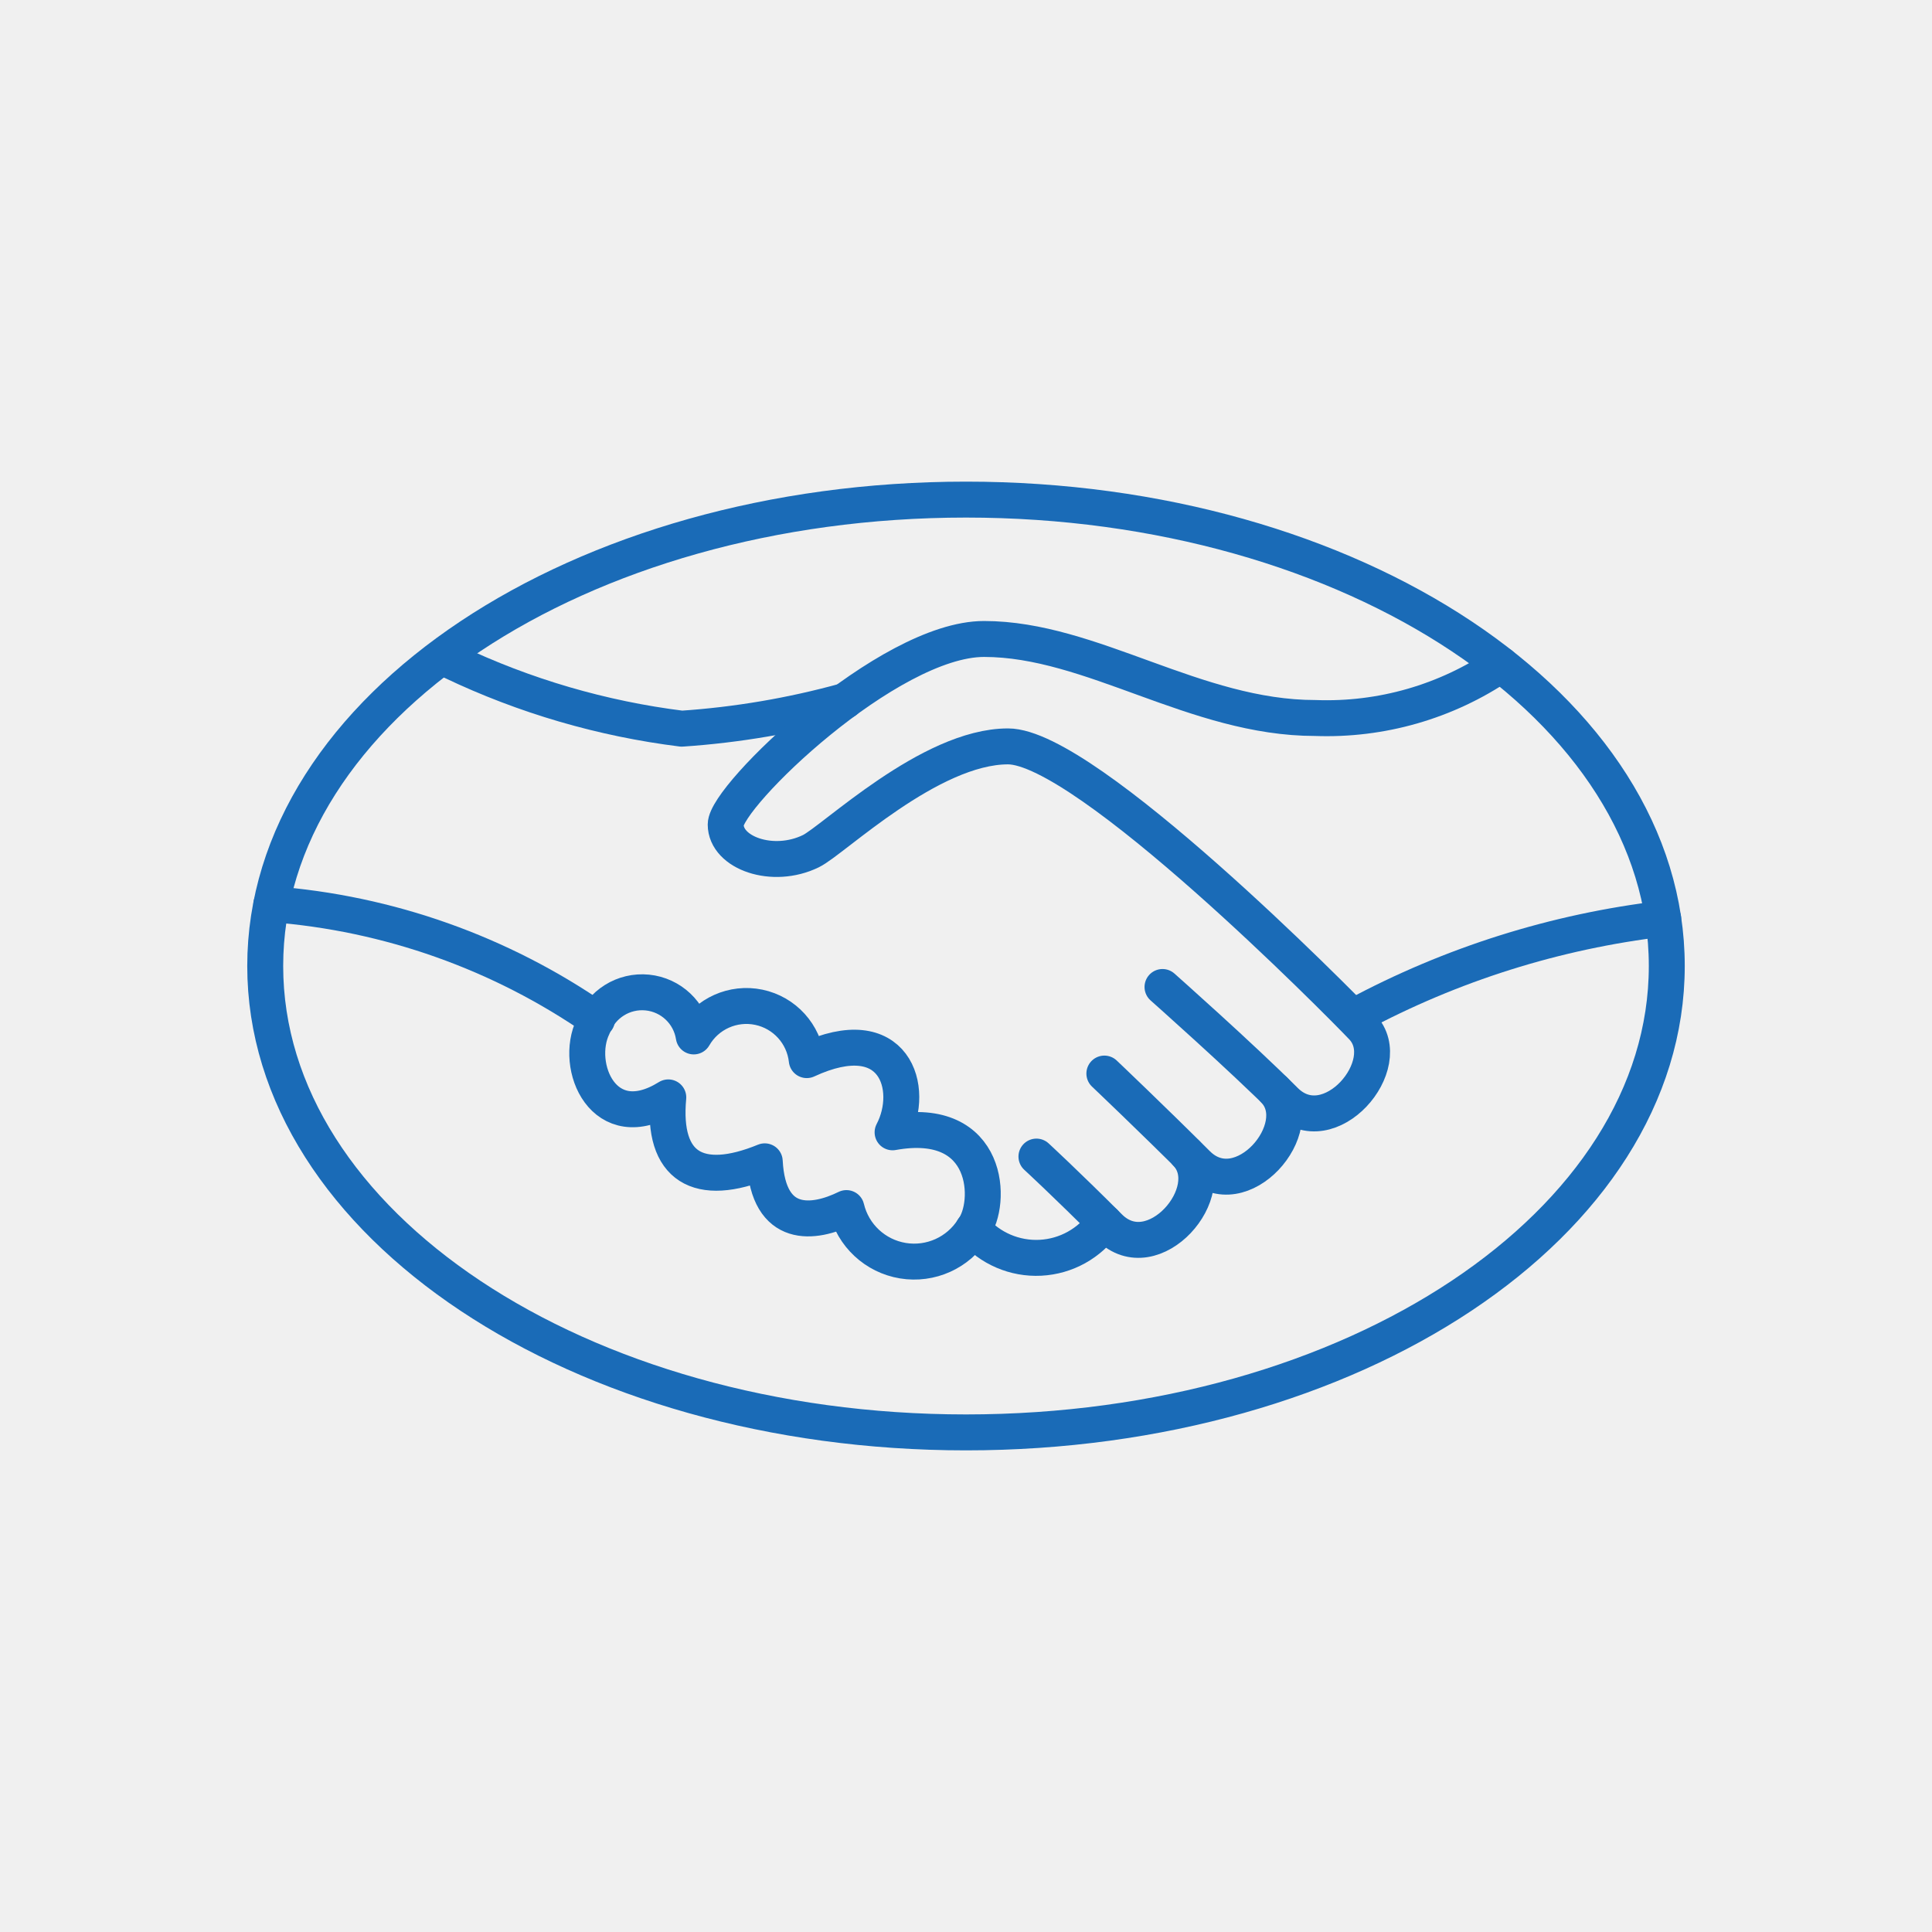
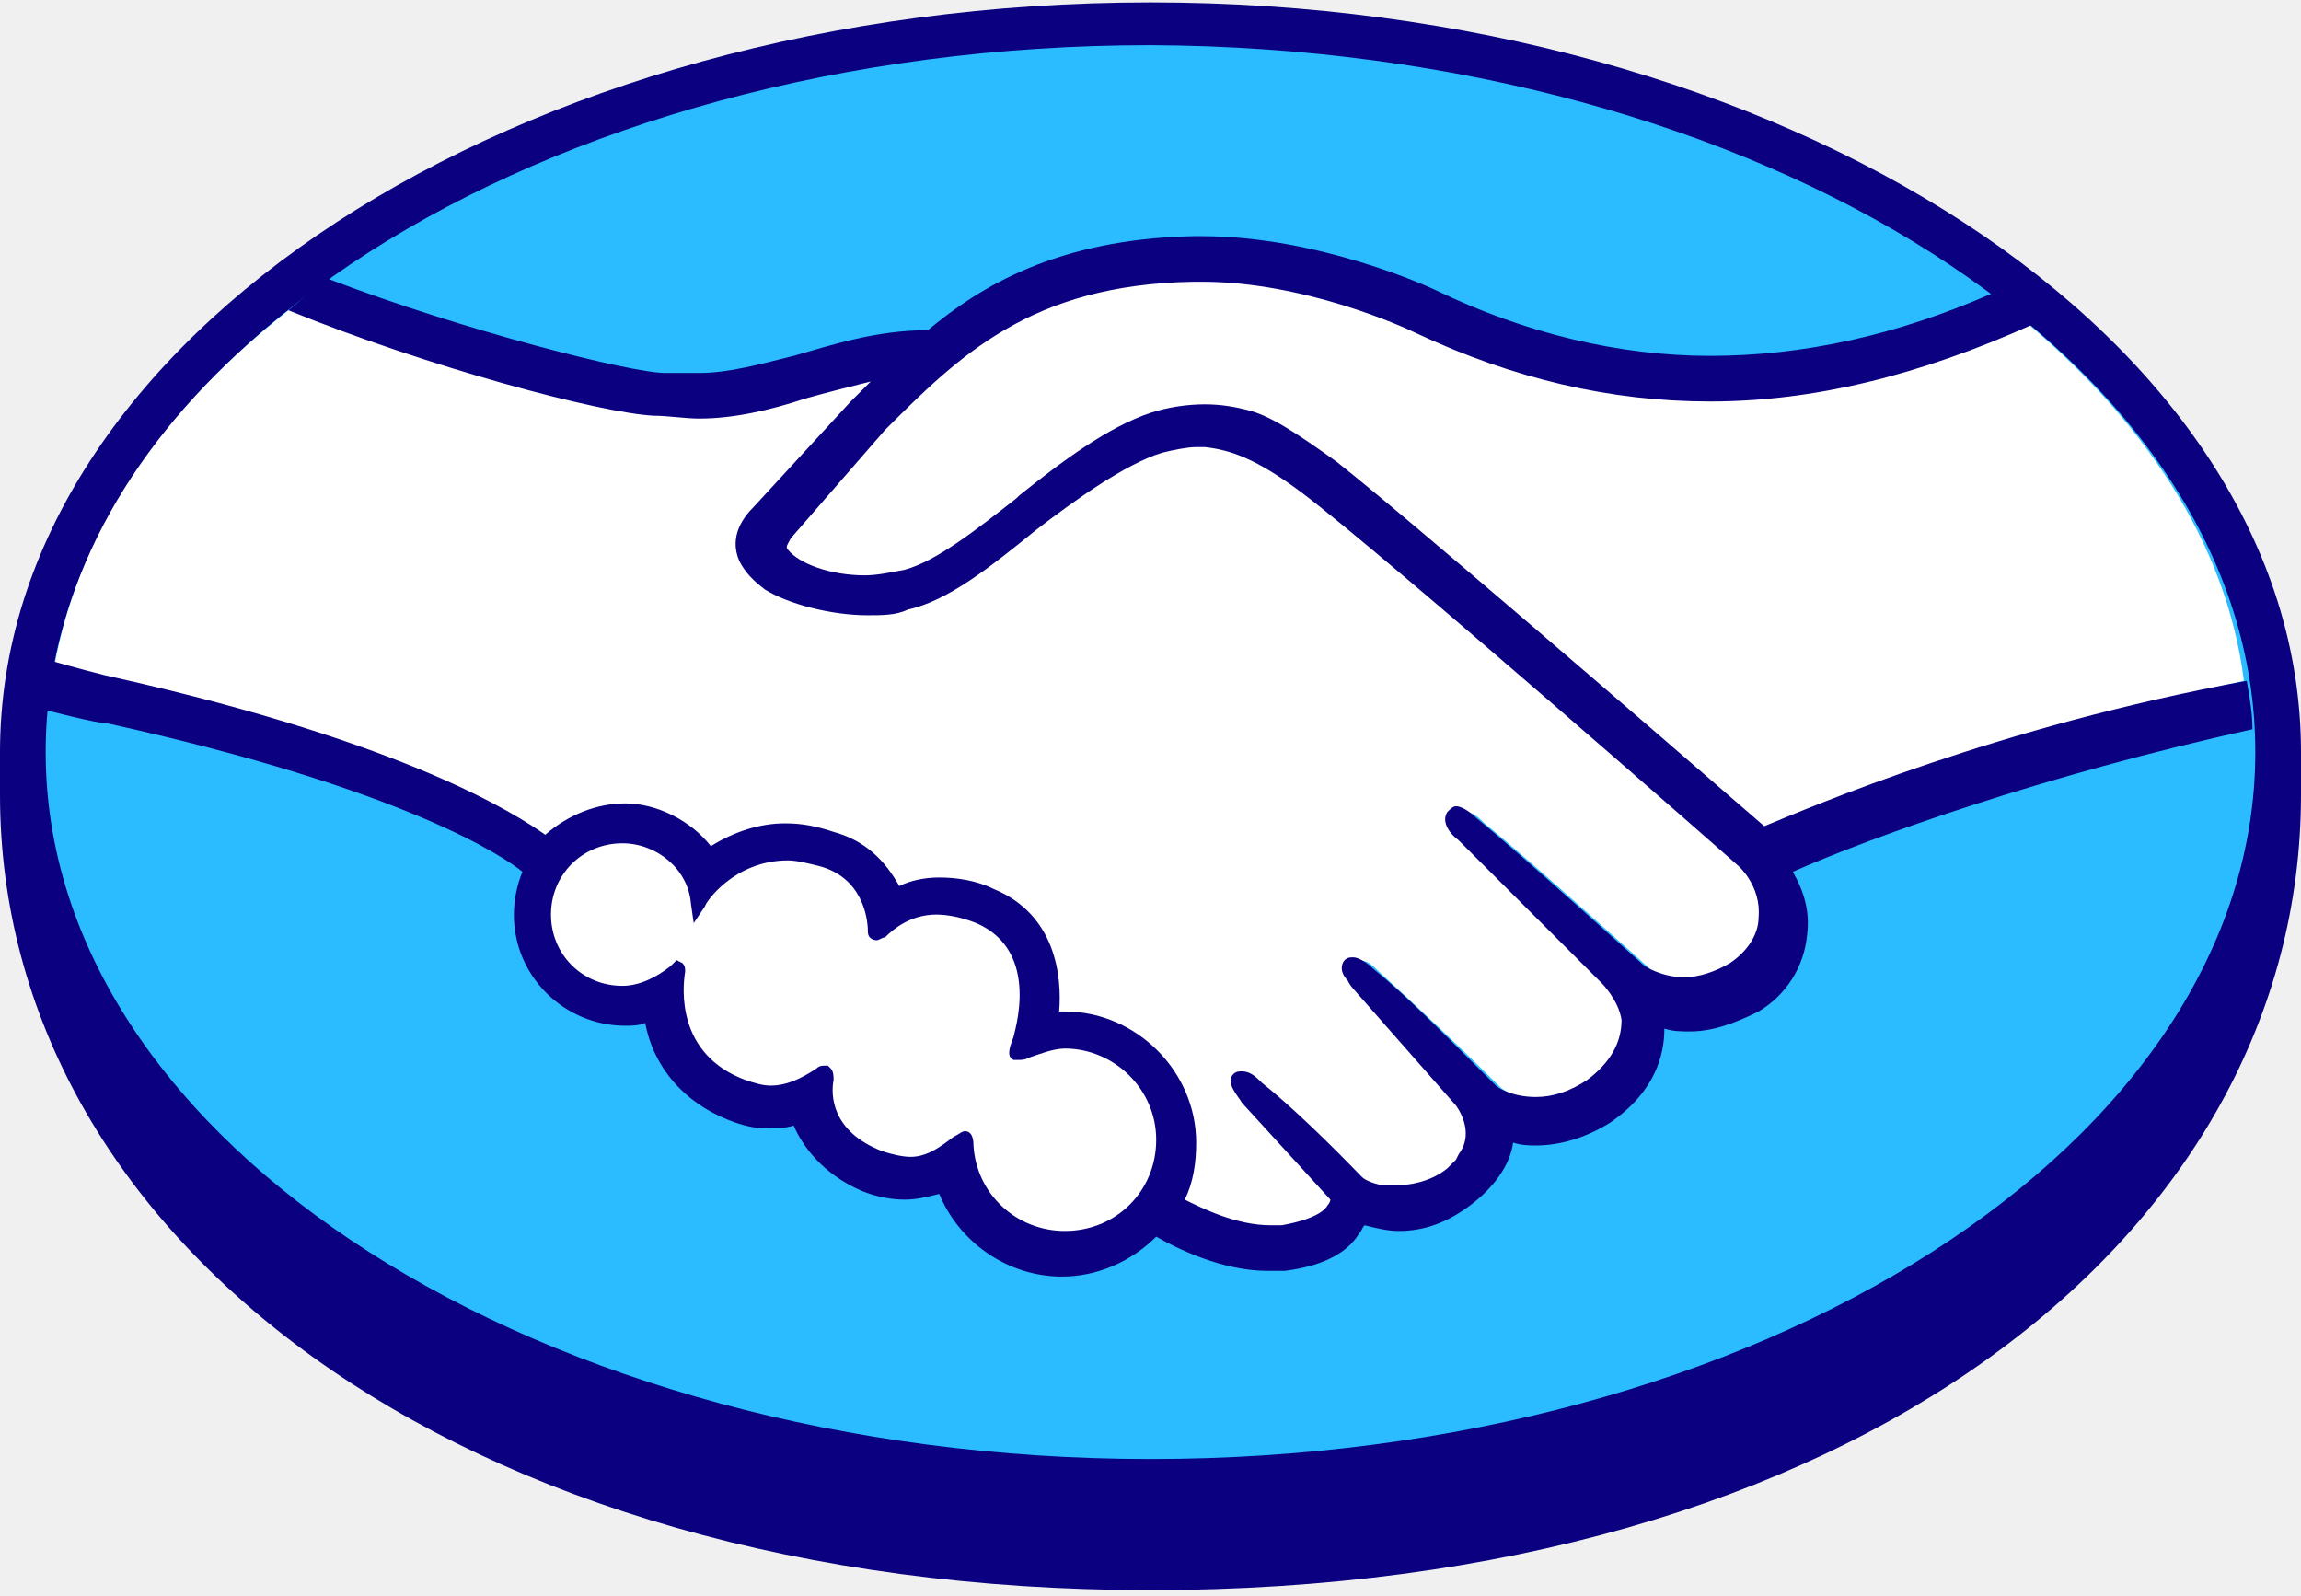
- <svg xmlns="http://www.w3.org/2000/svg" width="208px" height="208px" viewBox="-2.88 -2.88 53.76 53.76" fill="#276bb4" stroke="#276bb4">
-   <g id="SVGRepo_bgCarrier" stroke-width="0" />
-   <g id="SVGRepo_tracerCarrier" stroke-linecap="round" stroke-linejoin="round" />
-   <g id="SVGRepo_iconCarrier">
-     <defs>
-       <style>.a{fill:none;stroke:#1a6bb7;stroke-linecap:round;stroke-linejoin:round;}</style>
-     </defs>
-     <ellipse class="a" cx="24" cy="24" rx="19.5" ry="12.978" />
-     <path class="a" d="M9.704,15.53A20.834,20.834,0,0,0,16.09,17.396a22.821,22.821,0,0,0,4.546-.773" />
-     <path class="a" d="M38.882,15.614a8.616,8.616,0,0,1-5.165,1.485c-3.335,0-6.226-2.199-9.215-2.199-2.668,0-7.189,4.373-7.189,5.163s1.309,1.26,2.372.741c.622-.304,3.31-2.915,5.484-2.915s9.219,7.136,9.857,7.807c.988,1.038-.926,3.273-2.149,2.05s-3.409-3.162-3.409-3.162" />
-     <path class="a" d="M43.4,22.683a23.998,23.998,0,0,0-8.547,2.693" />
-     <path class="a" d="M32.581,27.456c.988,1.038-.926,3.273-2.149,2.05S27.85,26.993,27.85,26.993" />
-     <path class="a" d="M30.135,29.215c.988,1.038-.926,3.273-2.149,2.05S25.96,29.303,25.96,29.303" />
-     <path class="a" d="M24.201,31.316A2.309,2.309,0,0,0,27.85,31.13" />
-     <path class="a" d="M24.201,31.316c.531-.696.49-3.182-2.244-2.688.642-1.219.066-3.146-2.388-2.009A1.69,1.69,0,0,0,16.424,25.96a1.454,1.454,0,0,0-2.8-.28c-.543,1.103.296,3.096,2.092,1.976-.181,1.944.84,2.536,2.684,1.779.099,1.91,1.367,1.746,2.273,1.301A1.938,1.938,0,0,0,24.201,31.316Z" />
-     <path class="a" d="M4.671,22.279a18.308,18.308,0,0,1,9.063,3.214" />
-   </g>
+ <svg xmlns="http://www.w3.org/2000/svg" width="150" height="104" fill="none" viewBox="0 0 150 104">
+   <path fill="#0A0080" d="M150 49.027c0-26.944-33.685-48.87-75-48.87-41.501 0-75 21.926-75 48.87v2.787c0 28.616 29.404 51.843 75 51.843 45.968 0 75-23.227 75-51.843v-2.787Z" />
+   <path fill="#2ABCFF" d="M147.022 49.027c0 25.457-32.196 46.083-72.022 46.083-39.826 0-72.022-20.626-72.022-46.083C2.978 23.57 35.174 2.944 75 2.944c39.826.186 72.022 20.626 72.022 46.083Z" />
+   <path fill="#fff" d="M50.993 34.533s-.745.743-.373 1.487c1.117 1.486 4.653 2.23 8.189 1.486 2.047-.557 4.839-2.601 7.444-4.645 2.792-2.23 5.583-4.46 8.56-5.389 2.979-.93 4.84-.558 6.142-.186 1.49.372 2.978 1.3 5.584 3.345 5.024 3.716 24.751 20.997 28.101 23.97 2.792-1.3 15.075-6.503 31.638-10.22-1.117-8.919-6.514-17.095-14.702-23.784-11.353 4.831-25.31 7.247-39.082.557 0 0-7.444-3.53-14.702-3.345-10.794.186-15.447 5.017-20.472 9.849l-6.327 6.875Z" />
+   <path fill="#fff" d="M114.082 56.274c-.186-.186-23.263-20.44-28.474-24.342-2.978-2.23-4.653-2.788-6.514-3.16-.93-.185-2.233 0-3.163.372-2.42.744-5.584 2.788-8.375 5.017-2.978 2.416-5.77 4.46-8.189 5.017-3.163.93-7.258 0-9.119-1.114-.744-.558-1.303-1.115-1.489-1.673-.744-1.486.559-2.787.745-2.973l6.327-6.875 2.233-2.23c-2.047.186-3.908.743-5.769 1.3-2.233.558-4.466 1.302-6.7 1.302-.93 0-5.955-.744-6.885-1.115-5.77-1.487-10.794-3.16-18.425-6.69C11.166 25.8 5.211 34.161 3.536 43.452c1.303.372 3.35.93 4.28 1.115 20.472 4.46 26.8 9.291 28.102 10.22 1.303-1.3 2.978-2.23 5.025-2.23 2.233 0 4.28 1.115 5.583 2.974 1.117-.93 2.792-1.673 4.839-1.673.93 0 1.86.186 2.977.558a6.83 6.83 0 0 1 4.095 3.716c.744-.372 1.675-.557 2.791-.557 1.117 0 2.233.185 3.35.743 3.722 1.672 4.28 5.389 4.094 8.176h.745c4.466 0 8.189 3.716 8.189 8.176 0 1.3-.373 2.601-.931 3.902 1.303.743 4.28 2.23 7.072 1.858 2.233-.186 2.978-.929 3.35-1.486.186-.372.372-.558.186-.93l-5.77-6.503s-.93-.93-.558-1.3c.373-.372.93.185 1.303.557 2.978 2.415 6.514 6.132 6.514 6.132s.372.557 1.675.743c1.116.186 3.163 0 4.652-1.115.373-.372.745-.743.93-1.115 1.49-1.858-.185-3.716-.185-3.716l-6.7-7.619s-.93-.929-.558-1.3c.372-.372.93.185 1.302.557a253.206 253.206 0 0 1 8.003 7.619c.558.371 3.164 2.044 6.513-.186 2.048-1.301 2.42-2.973 2.42-4.274-.186-1.672-1.489-2.787-1.489-2.787l-9.305-9.291s-.93-.744-.558-1.301c.372-.372.93.186 1.302.557 2.978 2.416 10.98 9.663 10.98 9.663.186 0 2.792 2.044 6.328-.186 1.303-.743 2.047-1.858 2.047-3.345-.372-2.044-2.047-3.53-2.047-3.53Z" />
+   <path fill="#fff" d="M69.417 67.98c-1.489 0-2.978.744-3.164.744-.186 0 0-.558.186-.93.186-.371 2.047-5.946-2.605-7.99-3.536-1.486-5.583.186-6.328.93-.186.185-.372.185-.372 0 0-.93-.558-3.717-3.536-4.646-4.28-1.3-7.072 1.672-7.816 2.787-.373-2.415-2.42-4.46-5.025-4.46a5 5 0 0 0-5.025 5.018 5 5 0 0 0 5.025 5.017c1.303 0 2.605-.558 3.536-1.487v.186c-.186 1.3-.559 5.76 4.094 7.619 1.861.743 3.536.186 4.839-.744.372-.371.372-.185.372.186-.186 1.115 0 3.717 3.536 5.017 2.605 1.115 4.28 0 5.21-.929.373-.371.56-.371.56.372.185 3.345 2.977 5.946 6.327 5.946 3.536 0 6.327-2.787 6.327-6.318.186-3.344-2.605-6.132-6.141-6.318Z" />
+   <path fill="#0A0080" d="M115.012 53.858c-7.072-6.132-23.635-20.44-27.915-23.785-2.606-1.858-4.28-2.973-5.77-3.344-.744-.186-1.674-.372-2.791-.372s-2.42.186-3.536.558c-2.792.929-5.77 3.158-8.56 5.388l-.187.186c-2.605 2.044-5.21 4.088-7.258 4.646-.93.185-1.861.371-2.605.371-2.234 0-4.28-.743-5.025-1.672-.186-.186 0-.372.186-.744l6.141-7.06c4.839-4.832 9.492-9.477 20.1-9.663h.558c6.7 0 13.213 2.973 13.958 3.345 6.327 2.973 12.655 4.46 19.168 4.46 6.7 0 13.586-1.673 21.03-5.018-.744-.743-1.675-1.3-2.605-2.044-6.328 2.787-12.469 4.088-18.425 4.088-5.955 0-12.096-1.486-17.866-4.274-.372-.186-7.63-3.53-15.26-3.53h-.558c-8.933.186-13.958 3.344-17.308 6.132-3.35 0-6.142.929-8.747 1.672-2.233.558-4.28 1.115-6.142 1.115h-2.233c-2.233 0-13.213-2.787-21.96-6.132-.93.557-1.675 1.3-2.605 2.044 9.119 3.716 20.285 6.69 23.82 6.875.931 0 2.048.186 2.979.186 2.233 0 4.652-.557 6.885-1.3 1.303-.372 2.792-.744 4.28-1.116l-1.302 1.301-6.328 6.876c-.558.557-1.674 1.858-.93 3.53.372.743.93 1.3 1.675 1.858 1.489.93 4.28 1.673 6.7 1.673.93 0 1.86 0 2.605-.372 2.606-.557 5.397-2.787 8.375-5.203 2.42-1.858 5.77-4.274 8.188-5.017.745-.186 1.675-.372 2.234-.372h.558c1.675.186 3.35.744 6.328 2.973 5.21 3.903 28.287 24.157 28.473 24.343 0 0 1.489 1.3 1.303 3.344 0 1.115-.744 2.23-1.861 2.974-.93.557-2.047.929-2.978.929-1.488 0-2.605-.744-2.605-.744s-8.002-7.247-10.98-9.662c-.372-.372-.93-.744-1.303-.744-.186 0-.372.186-.558.372-.372.557 0 1.3.744 1.858l9.305 9.291s1.117 1.115 1.303 2.416c0 1.486-.744 2.787-2.233 3.902-1.117.743-2.233 1.115-3.35 1.115-1.489 0-2.42-.557-2.605-.743l-1.303-1.301c-2.42-2.416-4.839-4.831-6.7-6.318-.372-.371-.93-.743-1.303-.743-.186 0-.372 0-.558.186-.186.186-.372.743.186 1.3a2.3 2.3 0 0 0 .372.558l6.7 7.618s1.303 1.673.186 3.16l-.186.37-.558.558c-1.117.93-2.606 1.115-3.35 1.115h-.93c-.745-.186-1.117-.371-1.303-.557-.373-.372-3.722-3.902-6.514-6.132-.372-.372-.744-.743-1.303-.743-.186 0-.372 0-.558.185-.558.558.372 1.487.558 1.859l5.77 6.317s0 .186-.186.372c-.187.372-.931.93-2.978 1.3h-.745c-2.233 0-4.466-1.114-5.583-1.672.559-1.115.745-2.415.745-3.716 0-4.645-3.908-8.548-8.561-8.548h-.372c.186-2.23-.186-6.317-4.28-7.99-1.117-.557-2.42-.743-3.537-.743-.93 0-1.86.186-2.605.557-.93-1.672-2.233-2.973-4.28-3.53-1.117-.372-2.048-.558-3.164-.558-1.675 0-3.35.558-4.839 1.487-1.303-1.672-3.536-2.787-5.583-2.787-1.861 0-3.722.743-5.211 2.044-1.861-1.301-8.933-5.947-27.916-10.22-.93-.186-2.977-.744-4.28-1.115-.186 1.115-.372 2.044-.558 3.159 0 0 3.536.929 4.28.929 19.355 4.274 25.868 8.733 26.985 9.662a7.446 7.446 0 0 0-.558 2.787c0 4.089 3.35 7.247 7.258 7.247.372 0 .93 0 1.303-.185.558 2.973 2.605 5.203 5.397 6.317.93.372 1.675.558 2.605.558.558 0 1.117 0 1.675-.186.558 1.3 1.861 3.159 4.466 4.274.931.372 1.861.557 2.792.557.745 0 1.489-.185 2.233-.371 1.303 3.159 4.467 5.389 8.003 5.389 2.233 0 4.466-.93 6.141-2.602 1.303.743 4.28 2.23 7.258 2.23h1.117c2.978-.372 4.28-1.487 4.839-2.416.186-.186.186-.371.372-.557.744.186 1.489.371 2.233.371 1.675 0 3.164-.557 4.653-1.672 1.489-1.115 2.605-2.601 2.791-4.088.559.186 1.117.186 1.489.186 1.675 0 3.35-.558 4.839-1.487 2.977-2.044 3.536-4.46 3.536-6.132.558.186 1.116.186 1.675.186 1.489 0 2.977-.557 4.466-1.3a6.49 6.49 0 0 0 3.164-5.018c.186-1.486-.186-2.787-.931-4.088 5.025-2.23 16.378-6.318 29.963-9.29 0-1.116-.186-2.045-.372-3.16-16.191 2.974-28.288 8.176-31.452 9.477ZM69.417 80.244c-3.164 0-5.77-2.415-5.956-5.574 0-.186 0-.93-.558-.93-.186 0-.372.187-.744.372-.745.558-1.675 1.301-2.792 1.301-.558 0-1.302-.186-1.86-.371-3.35-1.301-3.35-3.717-3.165-4.646 0-.186 0-.557-.186-.743l-.186-.186h-.186c-.186 0-.372 0-.558.186-1.117.743-2.047 1.115-2.978 1.115-.558 0-1.116-.186-1.675-.372-4.466-1.672-4.094-5.946-3.908-7.061 0-.186 0-.372-.186-.557l-.372-.186-.373.371c-.93.744-2.047 1.301-3.163 1.301-2.606 0-4.653-2.044-4.653-4.645 0-2.602 2.047-4.646 4.653-4.646 2.233 0 4.28 1.672 4.466 3.902l.186 1.301.745-1.115c0-.186 1.86-2.973 5.397-2.973.558 0 1.302.186 2.047.372 2.791.743 3.164 3.344 3.164 4.273 0 .558.558.558.558.558.186 0 .372-.186.558-.186.559-.557 1.675-1.486 3.35-1.486.745 0 1.675.185 2.606.557 4.28 1.858 2.419 7.247 2.419 7.433-.372.929-.372 1.3 0 1.486h.372c.186 0 .372 0 .745-.186.558-.185 1.489-.557 2.233-.557 3.164 0 5.955 2.602 5.955 5.946 0 3.345-2.605 5.946-5.955 5.946Z" />
</svg>
